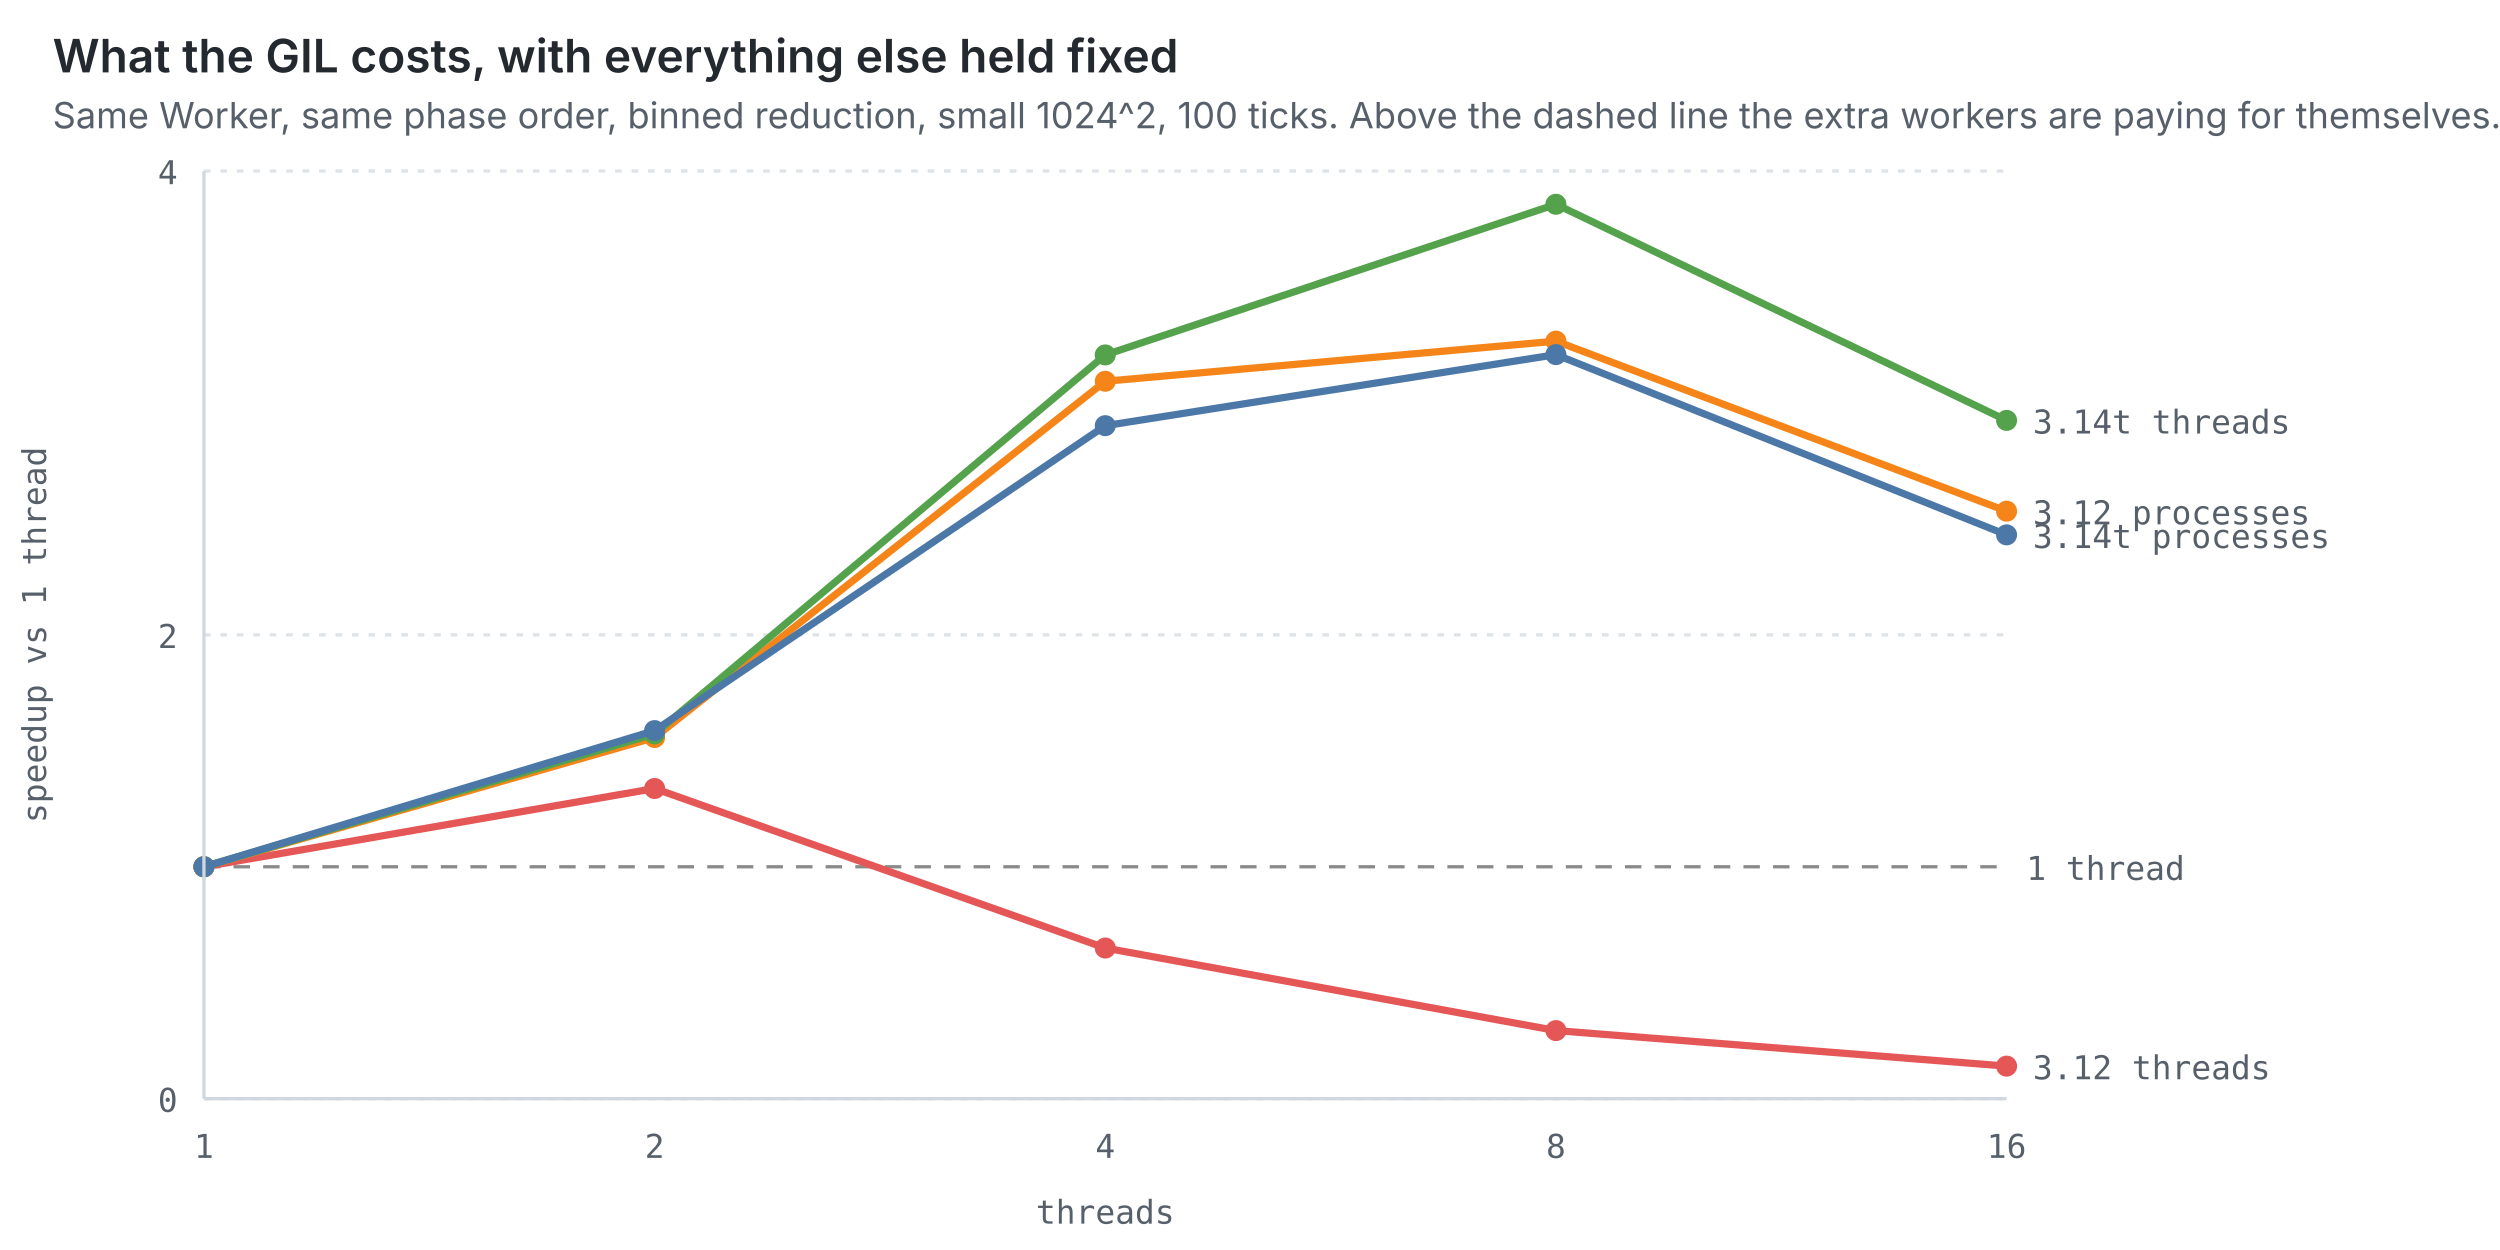
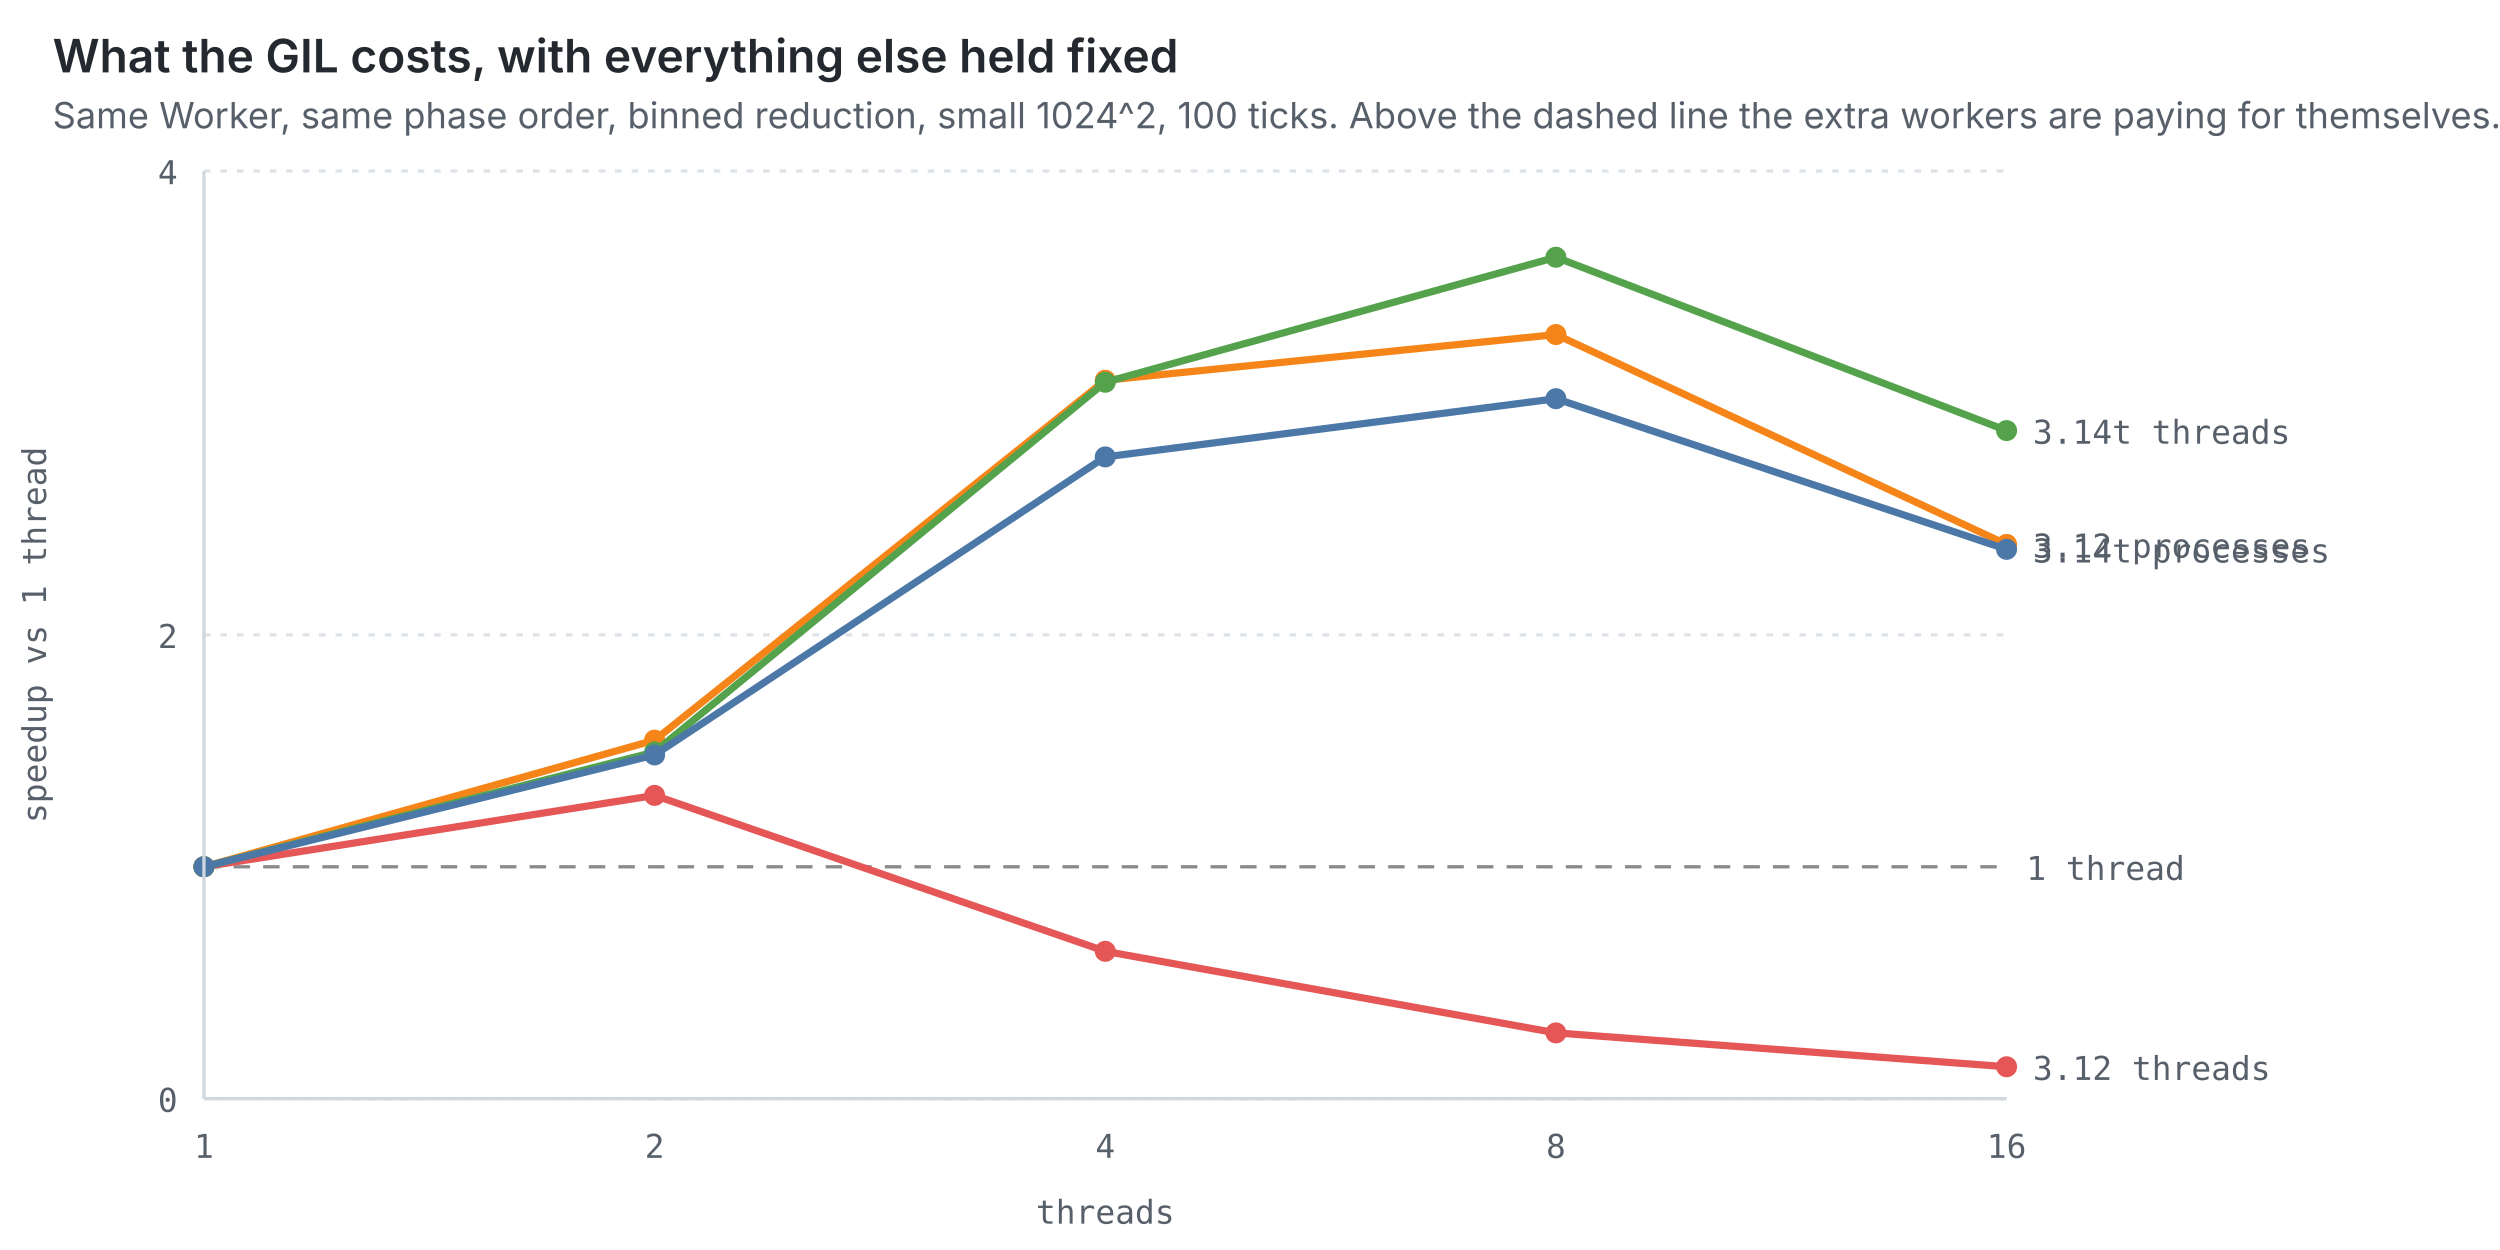
<svg xmlns="http://www.w3.org/2000/svg" viewBox="0 0 760 380" width="760" height="380" role="img" aria-label="What the GIL costs, with everything else held fixed">
  <style>
    .bg    { fill: none; }
    .lbl   { fill: #24292f; font: 12px ui-monospace, "SF Mono", Menlo, monospace; }
    .lbl-s { fill: #57606a; font: 10px ui-monospace, "SF Mono", Menlo, monospace; }
    .ttl   { fill: #24292f; font: 600 14px -apple-system, "Segoe UI", sans-serif; }
    .sub   { fill: #57606a; font: 11px -apple-system, "Segoe UI", sans-serif; }
    .axis  { stroke: #d0d7de; stroke-width: 1; }
    .grid  { stroke: #d0d7de; stroke-width: 1; stroke-dasharray: 2 3; opacity: .7; }
    @media (prefers-color-scheme: dark) {
      .lbl   { fill: #e6edf3; }
      .lbl-s { fill: #9198a1; }
      .ttl   { fill: #e6edf3; }
      .sub   { fill: #9198a1; }
      .axis  { stroke: #3d444d; }
      .grid  { stroke: #3d444d; }
    }
  </style>
  <text x="16" y="22" class="ttl">What the GIL costs, with everything else held fixed</text>
  <text x="16" y="39" class="sub">Same Worker, same phase order, binned reduction, small 1024^2, 100 ticks. Above the dashed line the extra workers are paying for themselves.</text>
  <line x1="62" y1="334.0" x2="610" y2="334.0" class="grid" />
  <text x="54" y="338.0" class="lbl-s" text-anchor="end">0</text>
  <line x1="62" y1="193.0" x2="610" y2="193.0" class="grid" />
  <text x="54" y="197.0" class="lbl-s" text-anchor="end">2</text>
  <line x1="62" y1="52.0" x2="610" y2="52.0" class="grid" />
  <text x="54" y="56.0" class="lbl-s" text-anchor="end">4</text>
  <text x="62.0" y="352" class="lbl-s" text-anchor="middle">1</text>
  <text x="199.0" y="352" class="lbl-s" text-anchor="middle">2</text>
  <text x="336.0" y="352" class="lbl-s" text-anchor="middle">4</text>
  <text x="473.0" y="352" class="lbl-s" text-anchor="middle">8</text>
  <text x="610.0" y="352" class="lbl-s" text-anchor="middle">16</text>
  <line x1="62" y1="263.5" x2="610" y2="263.5" stroke="#8a8a8a" stroke-width="1" stroke-dasharray="5 4" />
  <text x="616" y="267.5" class="lbl-s">1 thread</text>
-   <polyline points="62.0,263.5 199.0,239.7 336.0,288.2 473.0,313.3 610.0,324.1" fill="none" stroke="#e45756" stroke-width="2.2" stroke-linejoin="round" />
+   <polyline points="62.0,263.5 199.0,241.8 336.0,289.2 473.0,314.0 610.0,324.3" fill="none" stroke="#e45756" stroke-width="2.2" stroke-linejoin="round" />
  <circle cx="62.0" cy="263.5" r="3.2" fill="#e45756" />
-   <circle cx="199.0" cy="239.7" r="3.2" fill="#e45756" />
-   <circle cx="336.0" cy="288.2" r="3.2" fill="#e45756" />
-   <circle cx="473.0" cy="313.3" r="3.2" fill="#e45756" />
-   <circle cx="610.0" cy="324.1" r="3.2" fill="#e45756" />
-   <text x="618.0" y="328.1" class="lbl-s" fill="#e45756">3.12 threads</text>
-   <polyline points="62.0,263.5 199.0,224.2 336.0,115.9 473.0,103.7 610.0,155.4" fill="none" stroke="#f58518" stroke-width="2.2" stroke-linejoin="round" />
+   <circle cx="199.0" cy="241.8" r="3.2" fill="#e45756" />
+   <circle cx="336.0" cy="289.2" r="3.2" fill="#e45756" />
+   <circle cx="473.0" cy="314.0" r="3.2" fill="#e45756" />
+   <circle cx="610.0" cy="324.3" r="3.2" fill="#e45756" />
+   <text x="618.0" y="328.3" class="lbl-s" fill="#e45756">3.12 threads</text>
+   <polyline points="62.0,263.5 199.0,225.0 336.0,115.6 473.0,101.7 610.0,165.5" fill="none" stroke="#f58518" stroke-width="2.2" stroke-linejoin="round" />
  <circle cx="62.0" cy="263.5" r="3.2" fill="#f58518" />
-   <circle cx="199.0" cy="224.2" r="3.2" fill="#f58518" />
-   <circle cx="336.0" cy="115.9" r="3.2" fill="#f58518" />
-   <circle cx="473.0" cy="103.7" r="3.2" fill="#f58518" />
-   <circle cx="610.0" cy="155.4" r="3.2" fill="#f58518" />
-   <text x="618.0" y="159.4" class="lbl-s" fill="#f58518">3.12 processes</text>
-   <polyline points="62.0,263.5 199.0,223.1 336.0,107.9 473.0,62.1 610.0,127.8" fill="none" stroke="#54a24b" stroke-width="2.2" stroke-linejoin="round" />
+   <circle cx="199.0" cy="225.0" r="3.2" fill="#f58518" />
+   <circle cx="336.0" cy="115.6" r="3.2" fill="#f58518" />
+   <circle cx="473.0" cy="101.7" r="3.2" fill="#f58518" />
+   <circle cx="610.0" cy="165.5" r="3.2" fill="#f58518" />
+   <text x="618.0" y="169.5" class="lbl-s" fill="#f58518">3.12 processes</text>
+   <polyline points="62.0,263.5 199.0,228.6 336.0,116.2 473.0,78.2 610.0,130.9" fill="none" stroke="#54a24b" stroke-width="2.2" stroke-linejoin="round" />
  <circle cx="62.0" cy="263.5" r="3.2" fill="#54a24b" />
-   <circle cx="199.0" cy="223.1" r="3.2" fill="#54a24b" />
-   <circle cx="336.0" cy="107.9" r="3.2" fill="#54a24b" />
-   <circle cx="473.0" cy="62.1" r="3.2" fill="#54a24b" />
-   <circle cx="610.0" cy="127.8" r="3.2" fill="#54a24b" />
-   <text x="618.0" y="131.8" class="lbl-s" fill="#54a24b">3.14t threads</text>
-   <polyline points="62.0,263.5 199.0,222.1 336.0,129.4 473.0,107.8 610.0,162.6" fill="none" stroke="#4c78a8" stroke-width="2.2" stroke-linejoin="round" />
+   <circle cx="199.0" cy="228.6" r="3.2" fill="#54a24b" />
+   <circle cx="336.0" cy="116.2" r="3.2" fill="#54a24b" />
+   <circle cx="473.0" cy="78.2" r="3.2" fill="#54a24b" />
+   <circle cx="610.0" cy="130.9" r="3.2" fill="#54a24b" />
+   <text x="618.0" y="134.9" class="lbl-s" fill="#54a24b">3.14t threads</text>
+   <polyline points="62.0,263.5 199.0,229.5 336.0,138.9 473.0,121.2 610.0,167.0" fill="none" stroke="#4c78a8" stroke-width="2.2" stroke-linejoin="round" />
  <circle cx="62.0" cy="263.5" r="3.2" fill="#4c78a8" />
-   <circle cx="199.0" cy="222.1" r="3.2" fill="#4c78a8" />
-   <circle cx="336.0" cy="129.4" r="3.2" fill="#4c78a8" />
-   <circle cx="473.0" cy="107.8" r="3.2" fill="#4c78a8" />
-   <circle cx="610.0" cy="162.6" r="3.2" fill="#4c78a8" />
-   <text x="618.0" y="166.6" class="lbl-s" fill="#4c78a8">3.14t processes</text>
+   <circle cx="199.0" cy="229.5" r="3.2" fill="#4c78a8" />
+   <circle cx="336.0" cy="138.9" r="3.2" fill="#4c78a8" />
+   <circle cx="473.0" cy="121.2" r="3.2" fill="#4c78a8" />
+   <circle cx="610.0" cy="167.0" r="3.2" fill="#4c78a8" />
+   <text x="618.0" y="171.0" class="lbl-s" fill="#4c78a8">3.14t processes</text>
  <line x1="62" y1="52" x2="62" y2="334" class="axis" />
  <line x1="62" y1="334" x2="610" y2="334" class="axis" />
  <text x="336" y="372" class="lbl-s" text-anchor="middle">threads</text>
  <text x="14" y="193" class="lbl-s" transform="rotate(-90 14 193)" text-anchor="middle">speedup vs 1 thread</text>
</svg>
